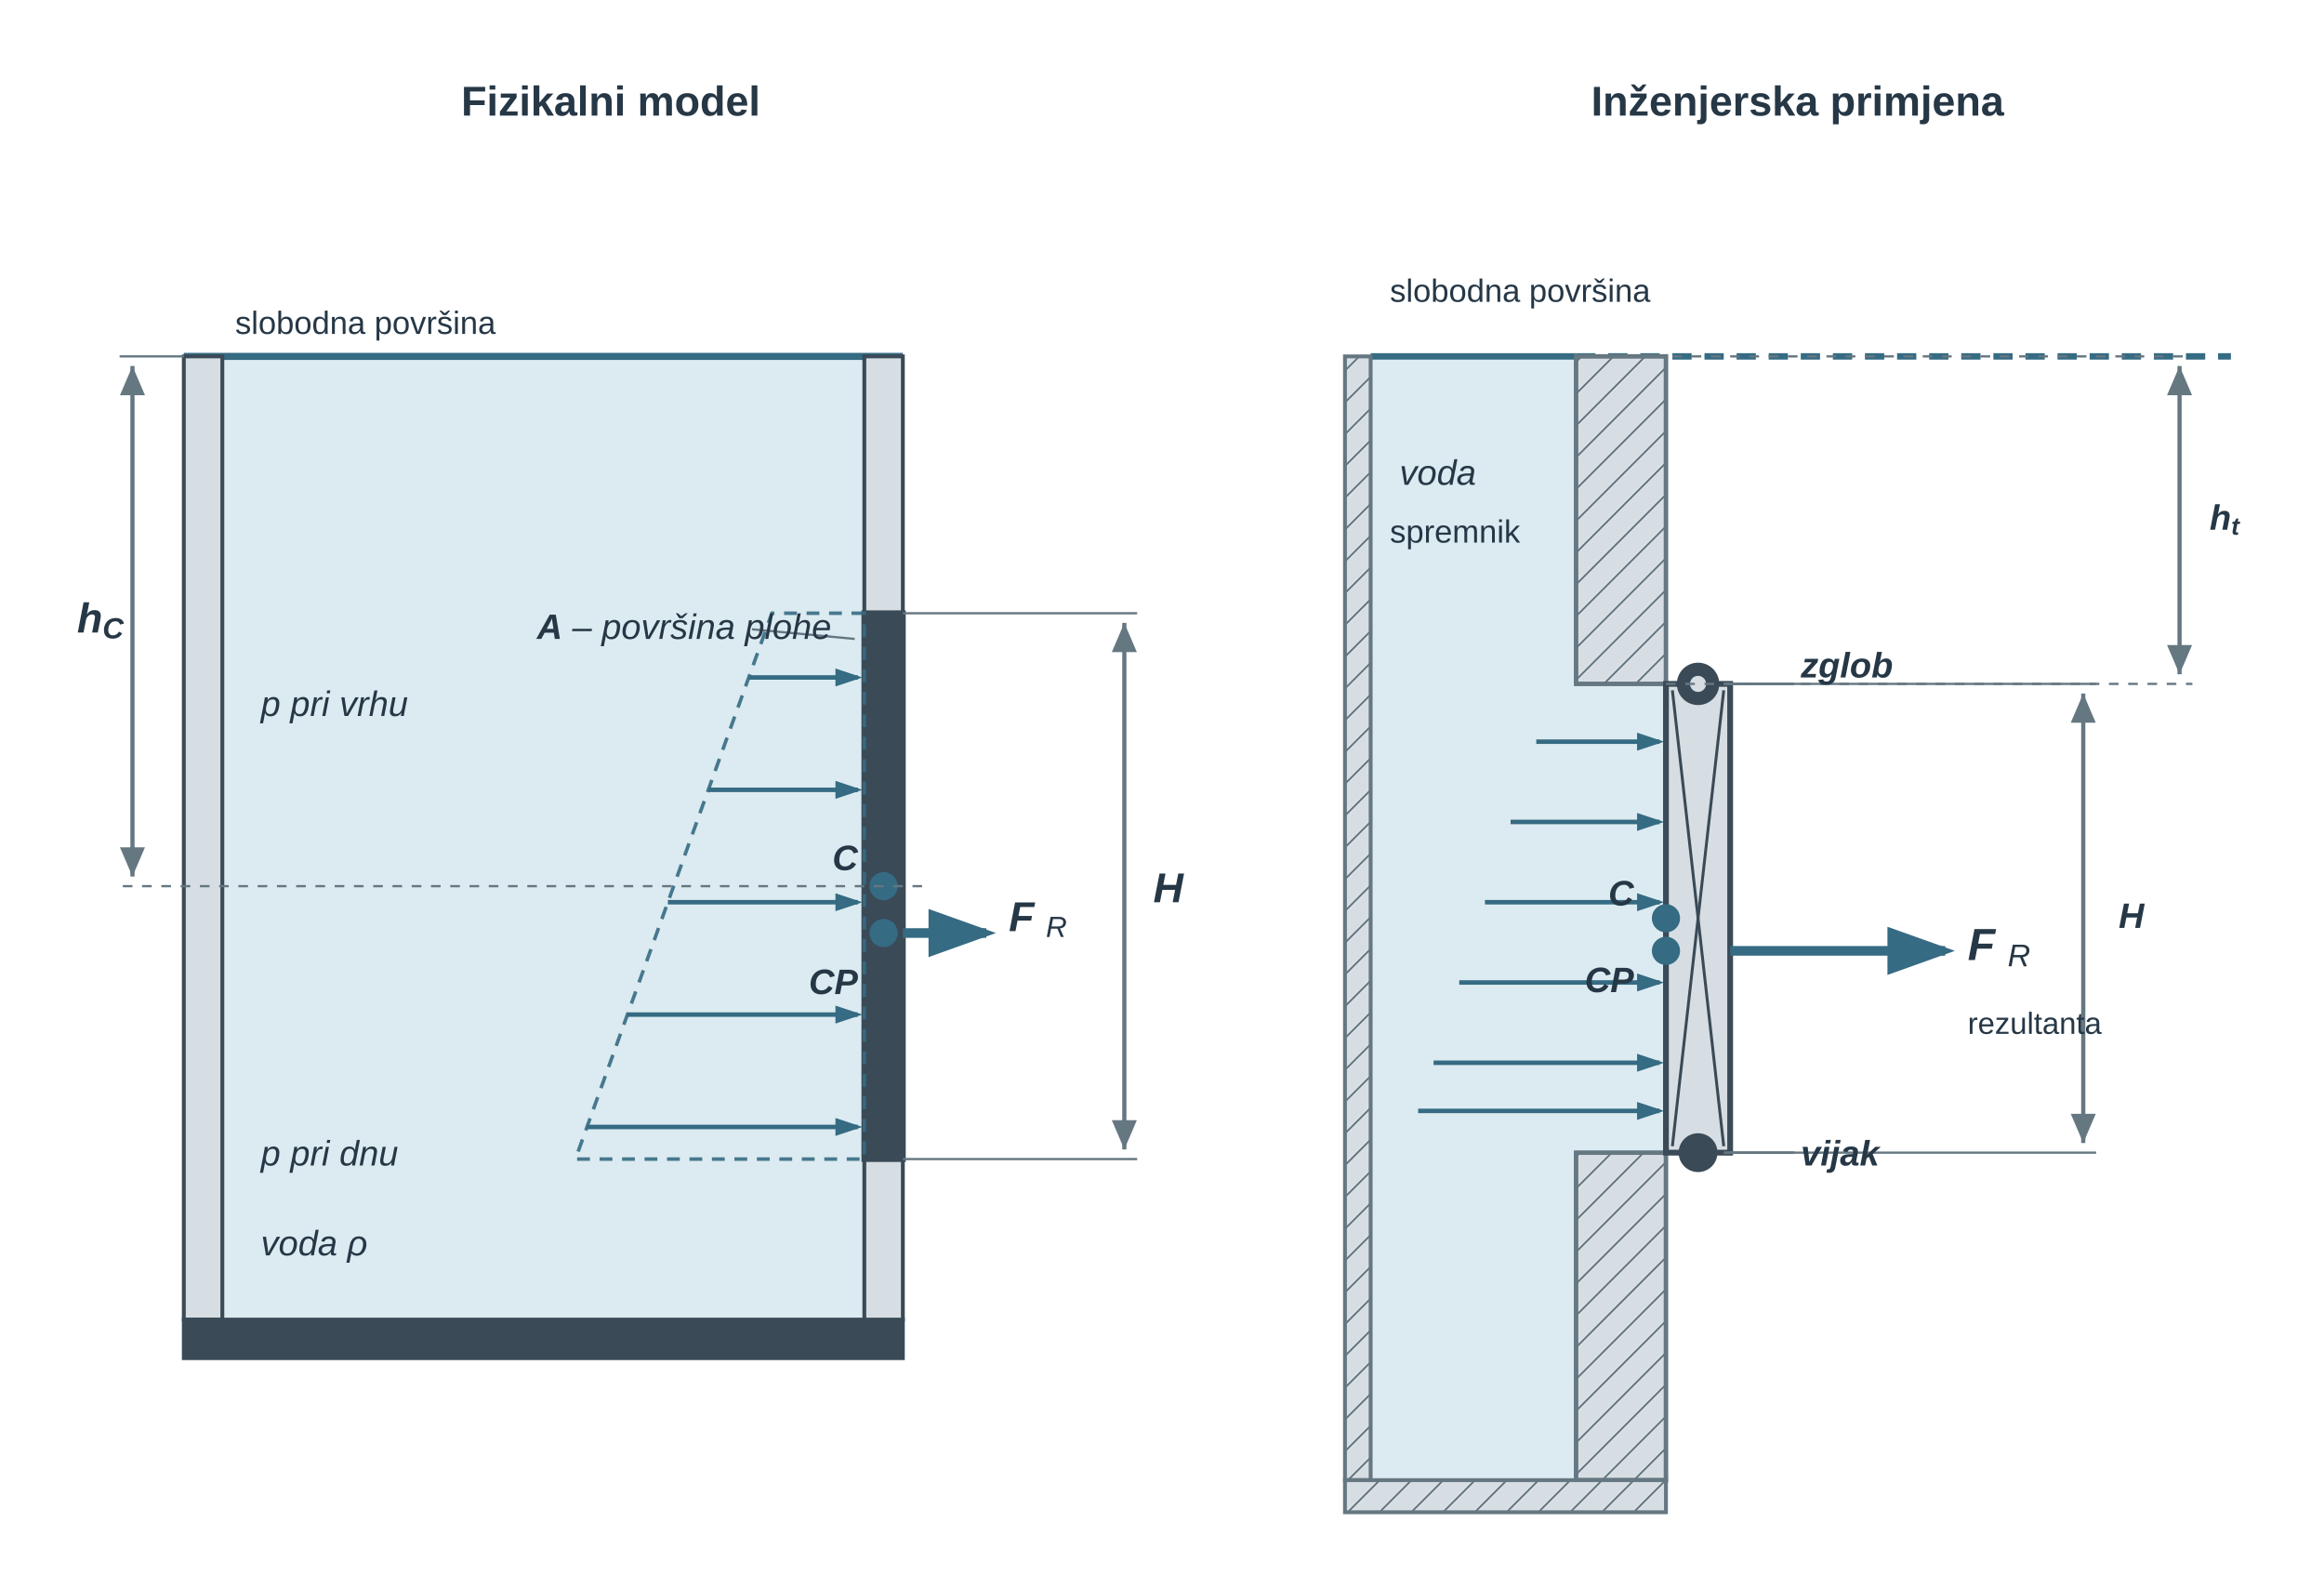
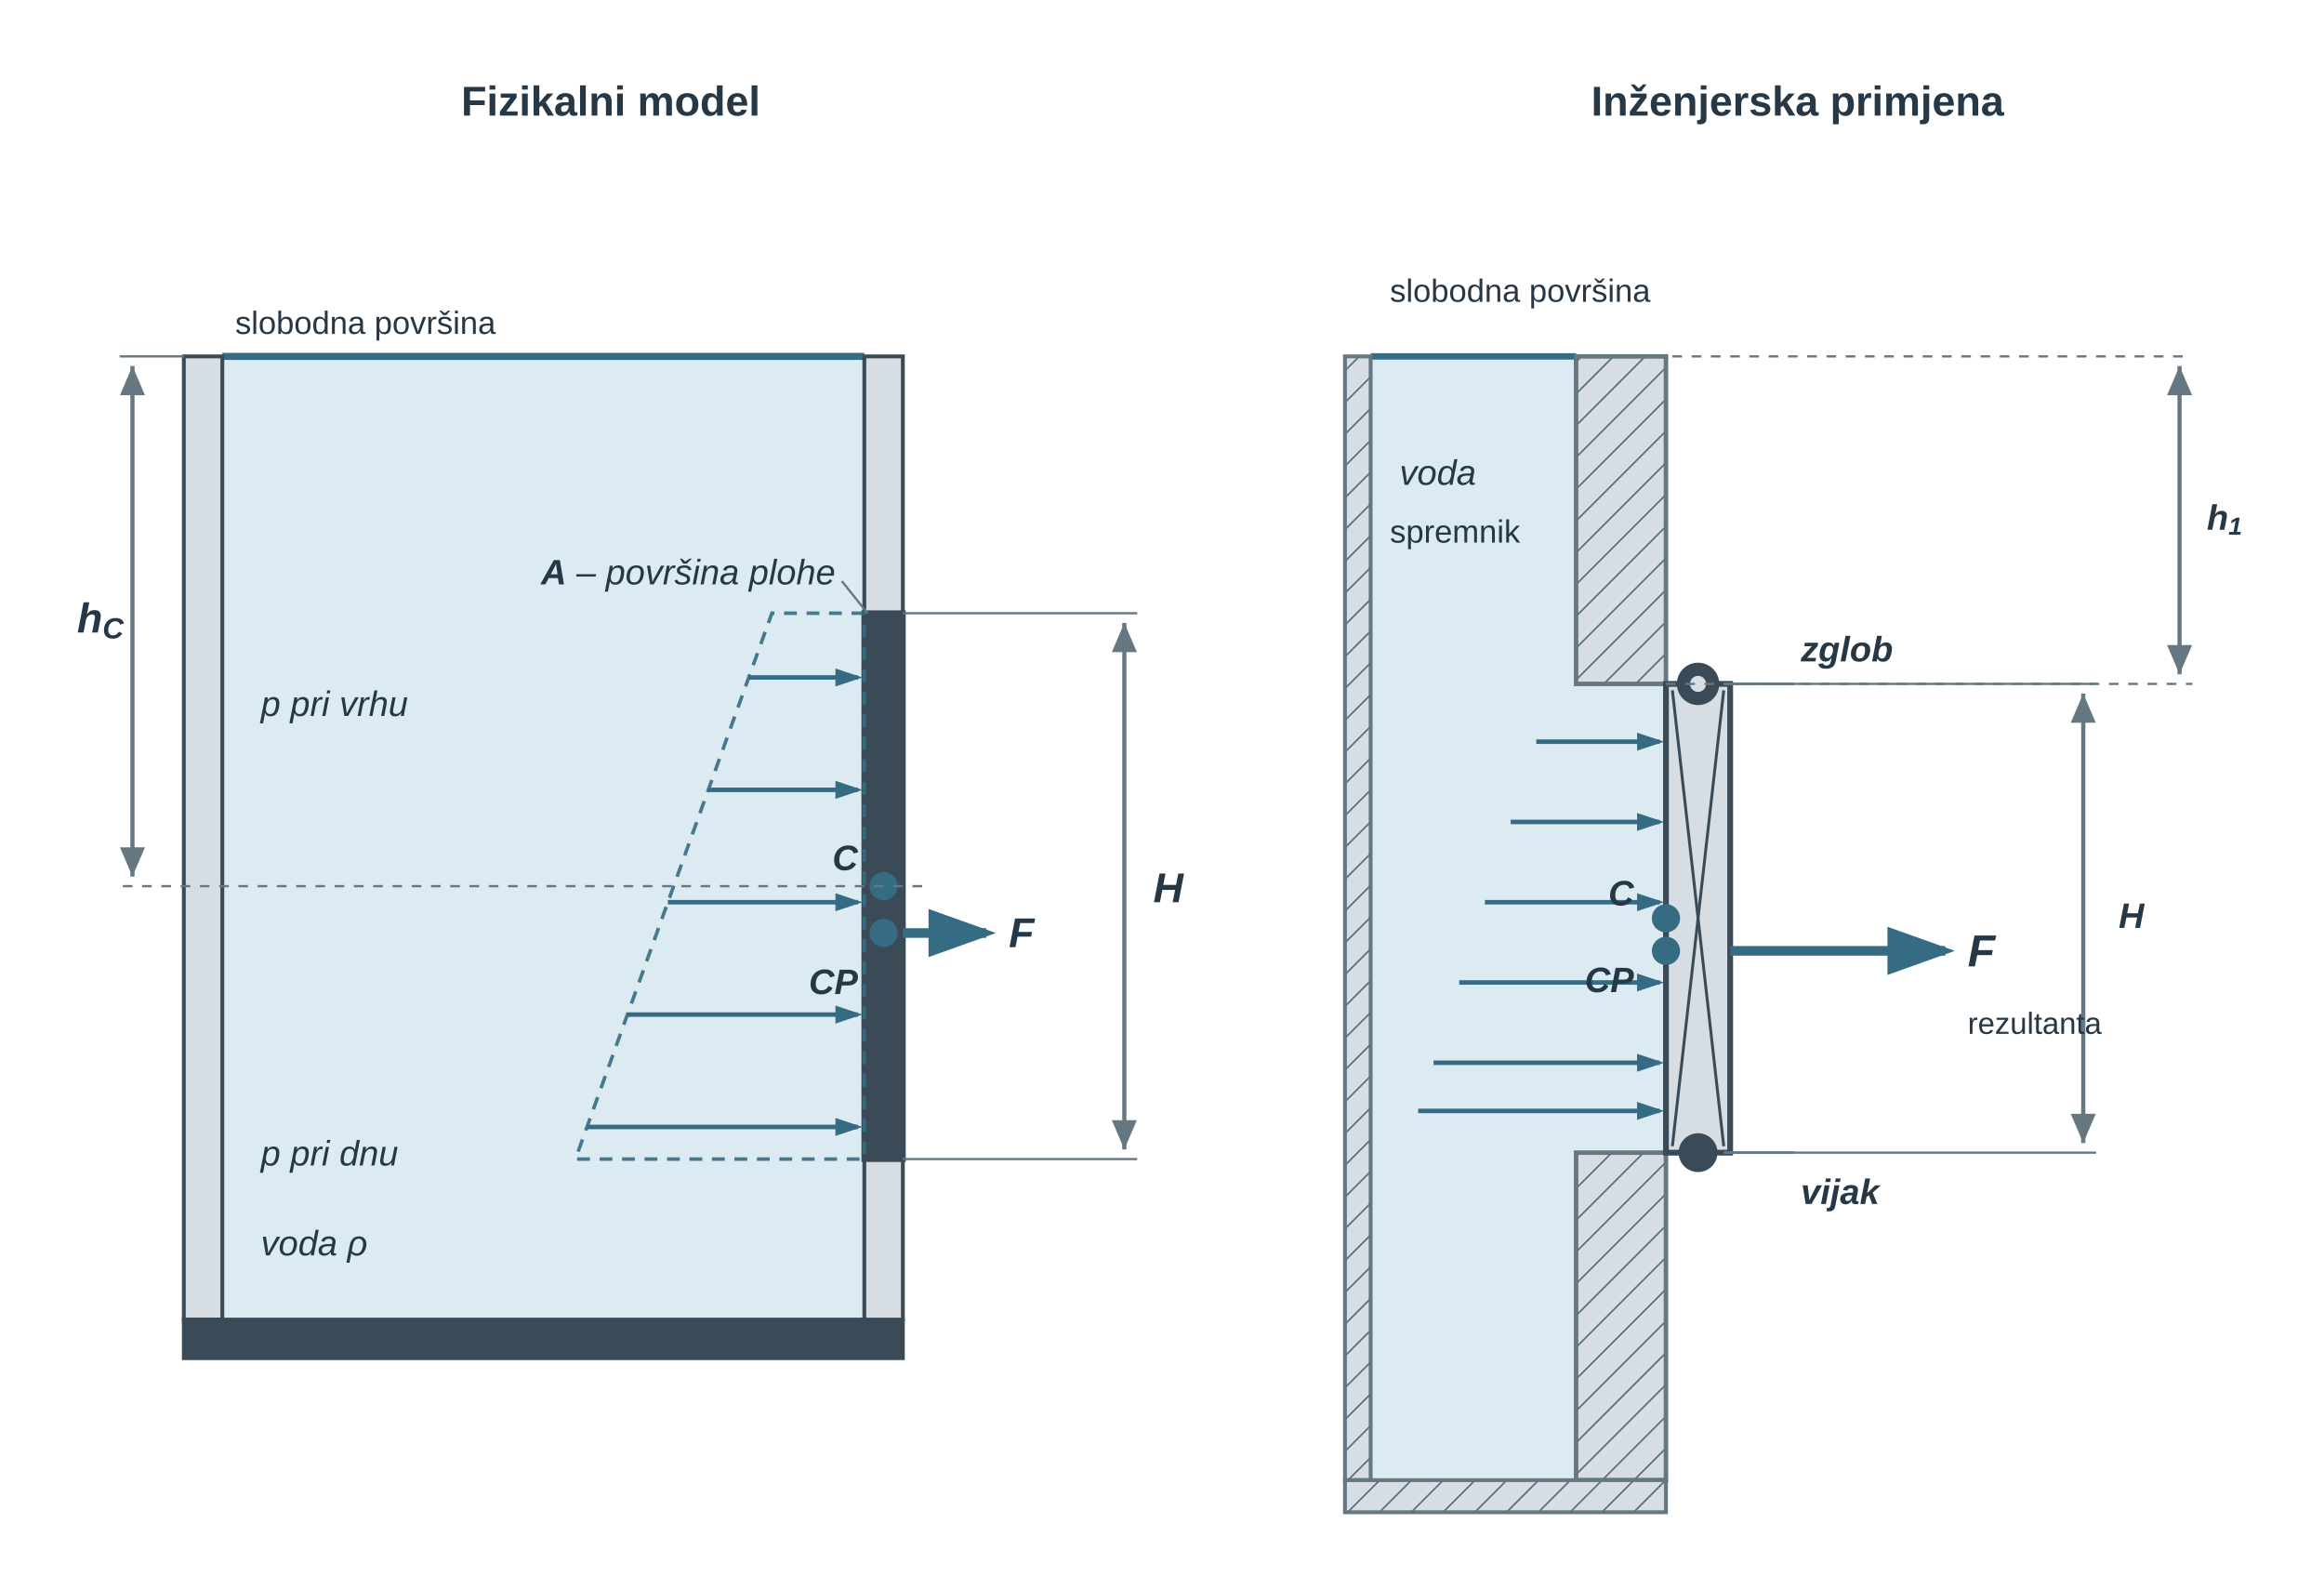
<svg xmlns="http://www.w3.org/2000/svg" viewBox="0 0 724 495" role="img" aria-labelledby="u05fup_title u05fup_desc" preserveAspectRatio="xMidYMid meet" style="display:block;width:100%;max-width:724px;height:auto;">
  <defs>
    <pattern id="u05fup_beton" width="7" height="7" patternUnits="userSpaceOnUse" patternTransform="rotate(45)">
      <rect width="7" height="7" fill="#d7dee3" />
      <line x1="0" y1="0" x2="0" y2="7" stroke="#657781" stroke-width="1.1" />
    </pattern>
    <marker id="u05fup_mFR" markerWidth="7" markerHeight="5" refX="6" refY="2.5" orient="auto">
      <path d="M0,0 L0,5 L7,2.5 z" fill="#356b83" />
    </marker>
    <marker id="u05fup_mFp" markerWidth="6" markerHeight="4" refX="5" refY="2" orient="auto">
      <path d="M0,0 L0,4 L6,2 z" fill="#356b83" />
    </marker>
    <marker id="u05fup_mDim" markerWidth="7" markerHeight="6" refX="7" refY="3" orient="auto">
      <path d="M0,0 L0,6 L7,3 z" fill="#657781" />
    </marker>
    <marker id="u05fup_mDimL" markerWidth="7" markerHeight="6" refX="7" refY="3" orient="auto-start-reverse">
      <path d="M0,0 L0,6 L7,3 z" fill="#657781" />
    </marker>
  </defs>
  <g id="u05fup_title-scene-1" transform="translate(-10.7344 -9)">
    <rect x="80" y="120" width="200" height="300" fill="#dcebf1" />
-     <line x1="68" y1="120" x2="292" y2="120" stroke="#356b83" stroke-width="2.2" />
+     <line x1="80" y1="120" x2="280" y2="120" stroke="#356b83" stroke-width="2.2" />
    <rect x="68" y="120" width="12" height="300" fill="#d7dee3" stroke="#3a4a56" stroke-width="1.2" />
    <rect x="68" y="420" width="224" height="12" fill="#3a4a56" stroke="#3a4a56" stroke-width="1.2" />
    <rect x="280" y="120" width="12" height="80" fill="#d7dee3" stroke="#3a4a56" stroke-width="1.2" />
    <rect x="280" y="370" width="12" height="50" fill="#d7dee3" stroke="#3a4a56" stroke-width="1.2" />
    <rect x="280" y="200" width="12" height="170" fill="#3a4a56" stroke="#3a4a56" stroke-width="1.8" />
    <polygon points="280,200 251.2,200 190,370 280,370" fill="none" stroke="#356b83" stroke-width="1.1" stroke-dasharray="4,3" opacity="0.9" />
    <line x1="244.0" y1="220" x2="278" y2="220" stroke="#356b83" stroke-width="1.4" marker-end="url(#u05fup_mFp)" />
    <line x1="231.4" y1="255" x2="278" y2="255" stroke="#356b83" stroke-width="1.4" marker-end="url(#u05fup_mFp)" />
    <line x1="218.8" y1="290" x2="278" y2="290" stroke="#356b83" stroke-width="1.4" marker-end="url(#u05fup_mFp)" />
    <line x1="206.2" y1="325" x2="278" y2="325" stroke="#356b83" stroke-width="1.4" marker-end="url(#u05fup_mFp)" />
    <line x1="193.6" y1="360" x2="278" y2="360" stroke="#356b83" stroke-width="1.4" marker-end="url(#u05fup_mFp)" />
    <circle cx="286" cy="285" r="4" fill="#356b83" stroke="#356b83" stroke-width="0.8" />
    <circle cx="286" cy="299.596" r="4" fill="#356b83" stroke="#356b83" stroke-width="0.8" />
    <line x1="292" y1="299.596" x2="318" y2="299.596" stroke="#356b83" stroke-width="3" marker-end="url(#u05fup_mFR)" />
-     <line x1="245" y1="205" x2="277" y2="208" stroke="#657781" stroke-width="0.7" />
+     <line x1="273" y1="190" x2="281" y2="200" stroke="#657781" stroke-width="0.7" />
    <line x1="68" y1="120" x2="48" y2="120" stroke="#657781" stroke-width="0.7" />
    <line x1="298" y1="285" x2="48" y2="285" stroke="#657781" stroke-width="0.7" stroke-dasharray="3,3" />
    <line x1="52" y1="123" x2="52" y2="282" stroke="#657781" stroke-width="1.3" marker-start="url(#u05fup_mDimL)" marker-end="url(#u05fup_mDim)" />
    <line x1="292" y1="200" x2="365" y2="200" stroke="#657781" stroke-width="0.7" />
    <line x1="292" y1="370" x2="365" y2="370" stroke="#657781" stroke-width="0.7" />
    <line x1="361" y1="203" x2="361" y2="367" stroke="#657781" stroke-width="1.3" marker-start="url(#u05fup_mDimL)" marker-end="url(#u05fup_mDim)" />
    <text x="201" y="45" font-family="Arial, Liberation Sans, sans-serif" font-size="13" font-weight="700" text-anchor="middle" fill="#263746">Fizikalni model</text>
    <text x="84" y="113" font-family="Arial, Liberation Sans, sans-serif" font-size="10" fill="#263746">slobodna površina</text>
    <text x="92" y="232" font-family="Arial, Liberation Sans, sans-serif" font-size="11" font-style="italic" fill="#263746">p pri vrhu</text>
    <text x="92" y="372" font-family="Arial, Liberation Sans, sans-serif" font-size="11" font-style="italic" fill="#263746">p pri dnu</text>
    <text x="92" y="400" font-family="Arial, Liberation Sans, sans-serif" font-size="11" font-style="italic" fill="#263746">voda ρ</text>
    <text x="278" y="280" font-family="Arial, Liberation Sans, sans-serif" font-size="11" font-style="italic" font-weight="700" fill="#263746" text-anchor="end">C</text>
    <text x="278" y="318.596" font-family="Arial, Liberation Sans, sans-serif" font-size="11" font-style="italic" font-weight="700" fill="#263746" text-anchor="end">CP</text>
-     <text x="325" y="299" font-family="Arial, Liberation Sans, sans-serif" font-size="13" font-style="italic" fill="#263746">
-       <tspan font-weight="700">F</tspan>
-       <tspan baseline-shift="sub" font-size="0.7em">R</tspan>
-     </text>
-     <text x="178" y="208" font-family="Arial, Liberation Sans, sans-serif" font-size="11" font-style="italic" fill="#263746">
+     <text x="325" y="304" font-family="Arial, Liberation Sans, sans-serif" font-size="13" font-style="italic" font-weight="700" fill="#263746">F</text>
+     <text x="271" y="191" font-family="Arial, Liberation Sans, sans-serif" font-size="11" font-style="italic" fill="#263746" text-anchor="end">
      <tspan font-weight="700">A</tspan> – površina plohe</text>
    <text x="42" y="206" font-family="Arial, Liberation Sans, sans-serif" font-size="13" font-style="italic" font-weight="700" fill="#263746" text-anchor="middle">h<tspan baseline-shift="sub" font-size="0.7em">C</tspan>
    </text>
    <text x="370" y="290" font-family="Arial, Liberation Sans, sans-serif" font-size="13" font-style="italic" font-weight="700" fill="#263746">H</text>
  </g>
  <g id="u05fup_title-scene-2" transform="translate(-239 -9)">
-     <line x1="730" y1="120" x2="934" y2="120" stroke="#356b83" stroke-width="2" stroke-dasharray="6,4" />
    <path d="M666 120 H730 V222 H758 V368 H730 V470 H666 Z" fill="#dcebf1" />
    <line x1="666" y1="120" x2="730" y2="120" stroke="#356b83" stroke-width="2" />
    <rect x="658" y="120" width="8" height="350" fill="url(#u05fup_beton)" stroke="#657781" stroke-width="1.2" />
    <rect x="730" y="120" width="28" height="102" fill="url(#u05fup_beton)" stroke="#657781" stroke-width="1.4" />
    <rect x="730" y="368" width="28" height="102" fill="url(#u05fup_beton)" stroke="#657781" stroke-width="1.4" />
    <rect x="658" y="470" width="100" height="10" fill="url(#u05fup_beton)" stroke="#657781" stroke-width="1.2" />
    <line x1="717.6" y1="240" x2="756" y2="240" stroke="#356b83" stroke-width="1.4" marker-end="url(#u05fup_mFp)" />
    <line x1="709.6" y1="265" x2="756" y2="265" stroke="#356b83" stroke-width="1.4" marker-end="url(#u05fup_mFp)" />
    <line x1="701.6" y1="290" x2="756" y2="290" stroke="#356b83" stroke-width="1.4" marker-end="url(#u05fup_mFp)" />
    <line x1="693.6" y1="315" x2="756" y2="315" stroke="#356b83" stroke-width="1.4" marker-end="url(#u05fup_mFp)" />
    <line x1="685.6" y1="340" x2="756" y2="340" stroke="#356b83" stroke-width="1.4" marker-end="url(#u05fup_mFp)" />
    <line x1="680.8" y1="355" x2="756" y2="355" stroke="#356b83" stroke-width="1.4" marker-end="url(#u05fup_mFp)" />
    <rect x="758" y="222" width="20" height="146" fill="#d7dee3" stroke="#3a4a56" stroke-width="1.8" />
    <line x1="760" y1="224" x2="776" y2="366" stroke="#3a4a56" stroke-width="0.9" />
    <line x1="776" y1="224" x2="760" y2="366" stroke="#3a4a56" stroke-width="0.9" />
    <circle cx="768" cy="222" r="6" fill="#3a4a56" stroke="#3a4a56" stroke-width="1.2" />
    <circle cx="768" cy="222" r="2.5" fill="#d7dee3" />
    <line x1="798" y1="222" x2="776" y2="222" stroke="#657781" stroke-width="0.8" />
    <circle cx="768" cy="368" r="5.5" fill="#3a4a56" stroke="#3a4a56" stroke-width="1.1" />
    <line x1="764.5" y1="364.5" x2="771.5" y2="371.5" stroke="#3a4a56" stroke-width="1" />
    <line x1="764.5" y1="371.5" x2="771.5" y2="364.5" stroke="#3a4a56" stroke-width="1" />
    <line x1="798" y1="368" x2="776" y2="368" stroke="#657781" stroke-width="0.8" />
    <circle cx="758" cy="295" r="4" fill="#356b83" stroke="#356b83" stroke-width="0.8" />
    <circle cx="758" cy="305.15" r="4" fill="#356b83" stroke="#356b83" stroke-width="0.8" />
    <line x1="778" y1="305.15" x2="845" y2="305.15" stroke="#356b83" stroke-width="3" marker-end="url(#u05fup_mFR)" />
    <line x1="730" y1="120" x2="922" y2="120" stroke="#657781" stroke-width="0.7" stroke-dasharray="3,3" />
    <line x1="758" y1="222" x2="922" y2="222" stroke="#657781" stroke-width="0.7" stroke-dasharray="3,3" />
    <line x1="918" y1="123" x2="918" y2="219" stroke="#657781" stroke-width="1.3" marker-start="url(#u05fup_mDimL)" marker-end="url(#u05fup_mDim)" />
    <line x1="778" y1="222" x2="892" y2="222" stroke="#657781" stroke-width="0.7" />
    <line x1="778" y1="368" x2="892" y2="368" stroke="#657781" stroke-width="0.7" />
    <line x1="888" y1="225" x2="888" y2="365" stroke="#657781" stroke-width="1.3" marker-start="url(#u05fup_mDimL)" marker-end="url(#u05fup_mDim)" />
    <text x="799" y="45" font-family="Arial, Liberation Sans, sans-serif" font-size="13" font-weight="700" text-anchor="middle" fill="#263746">Inženjerska primjena</text>
    <text x="672" y="103" font-family="Arial, Liberation Sans, sans-serif" font-size="10" fill="#263746">slobodna površina</text>
    <text x="675" y="160" font-family="Arial, Liberation Sans, sans-serif" font-size="11" font-style="italic" fill="#263746">voda</text>
    <text x="672" y="178" font-family="Arial, Liberation Sans, sans-serif" font-size="10" fill="#263746">spremnik</text>
-     <text x="800" y="220" font-family="Arial, Liberation Sans, sans-serif" font-size="11" font-style="italic" font-weight="700" fill="#263746">zglob</text>
-     <text x="800" y="372" font-family="Arial, Liberation Sans, sans-serif" font-size="11" font-style="italic" font-weight="700" fill="#263746">vijak</text>
+     <text x="800" y="215" font-family="Arial, Liberation Sans, sans-serif" font-size="11" font-style="italic" font-weight="700" fill="#263746">zglob</text>
+     <text x="800" y="384" font-family="Arial, Liberation Sans, sans-serif" font-size="11" font-style="italic" font-weight="700" fill="#263746">vijak</text>
    <text x="748" y="291" font-family="Arial, Liberation Sans, sans-serif" font-size="11" font-style="italic" font-weight="700" fill="#263746" text-anchor="end">C</text>
    <text x="748" y="318" font-family="Arial, Liberation Sans, sans-serif" font-size="11" font-style="italic" font-weight="700" fill="#263746" text-anchor="end">CP</text>
-     <text x="852" y="308" font-family="Arial, Liberation Sans, sans-serif" font-size="14" font-style="italic" fill="#263746">
-       <tspan font-weight="700">F</tspan>
-       <tspan baseline-shift="sub" font-size="0.7em">R</tspan>
-     </text>
+     <text x="852" y="310" font-family="Arial, Liberation Sans, sans-serif" font-size="14" font-style="italic" font-weight="700" fill="#263746">F</text>
    <text x="852" y="322" font-family="Arial, Liberation Sans, sans-serif" font-size="9.5" fill="#263746" transform="translate(0 9)">rezultanta</text>
-     <text x="932" y="174" font-family="Arial, Liberation Sans, sans-serif" font-size="11" font-style="italic" font-weight="700" fill="#263746" text-anchor="middle">h<tspan baseline-shift="sub" font-size="0.7em">t</tspan>
+     <text x="932" y="174" font-family="Arial, Liberation Sans, sans-serif" font-size="11" font-style="italic" font-weight="700" fill="#263746" text-anchor="middle">h<tspan baseline-shift="sub" font-size="0.7em">1</tspan>
    </text>
    <text x="903" y="298" font-family="Arial, Liberation Sans, sans-serif" font-size="11" font-style="italic" font-weight="700" fill="#263746" text-anchor="middle">H</text>
  </g>
</svg>
